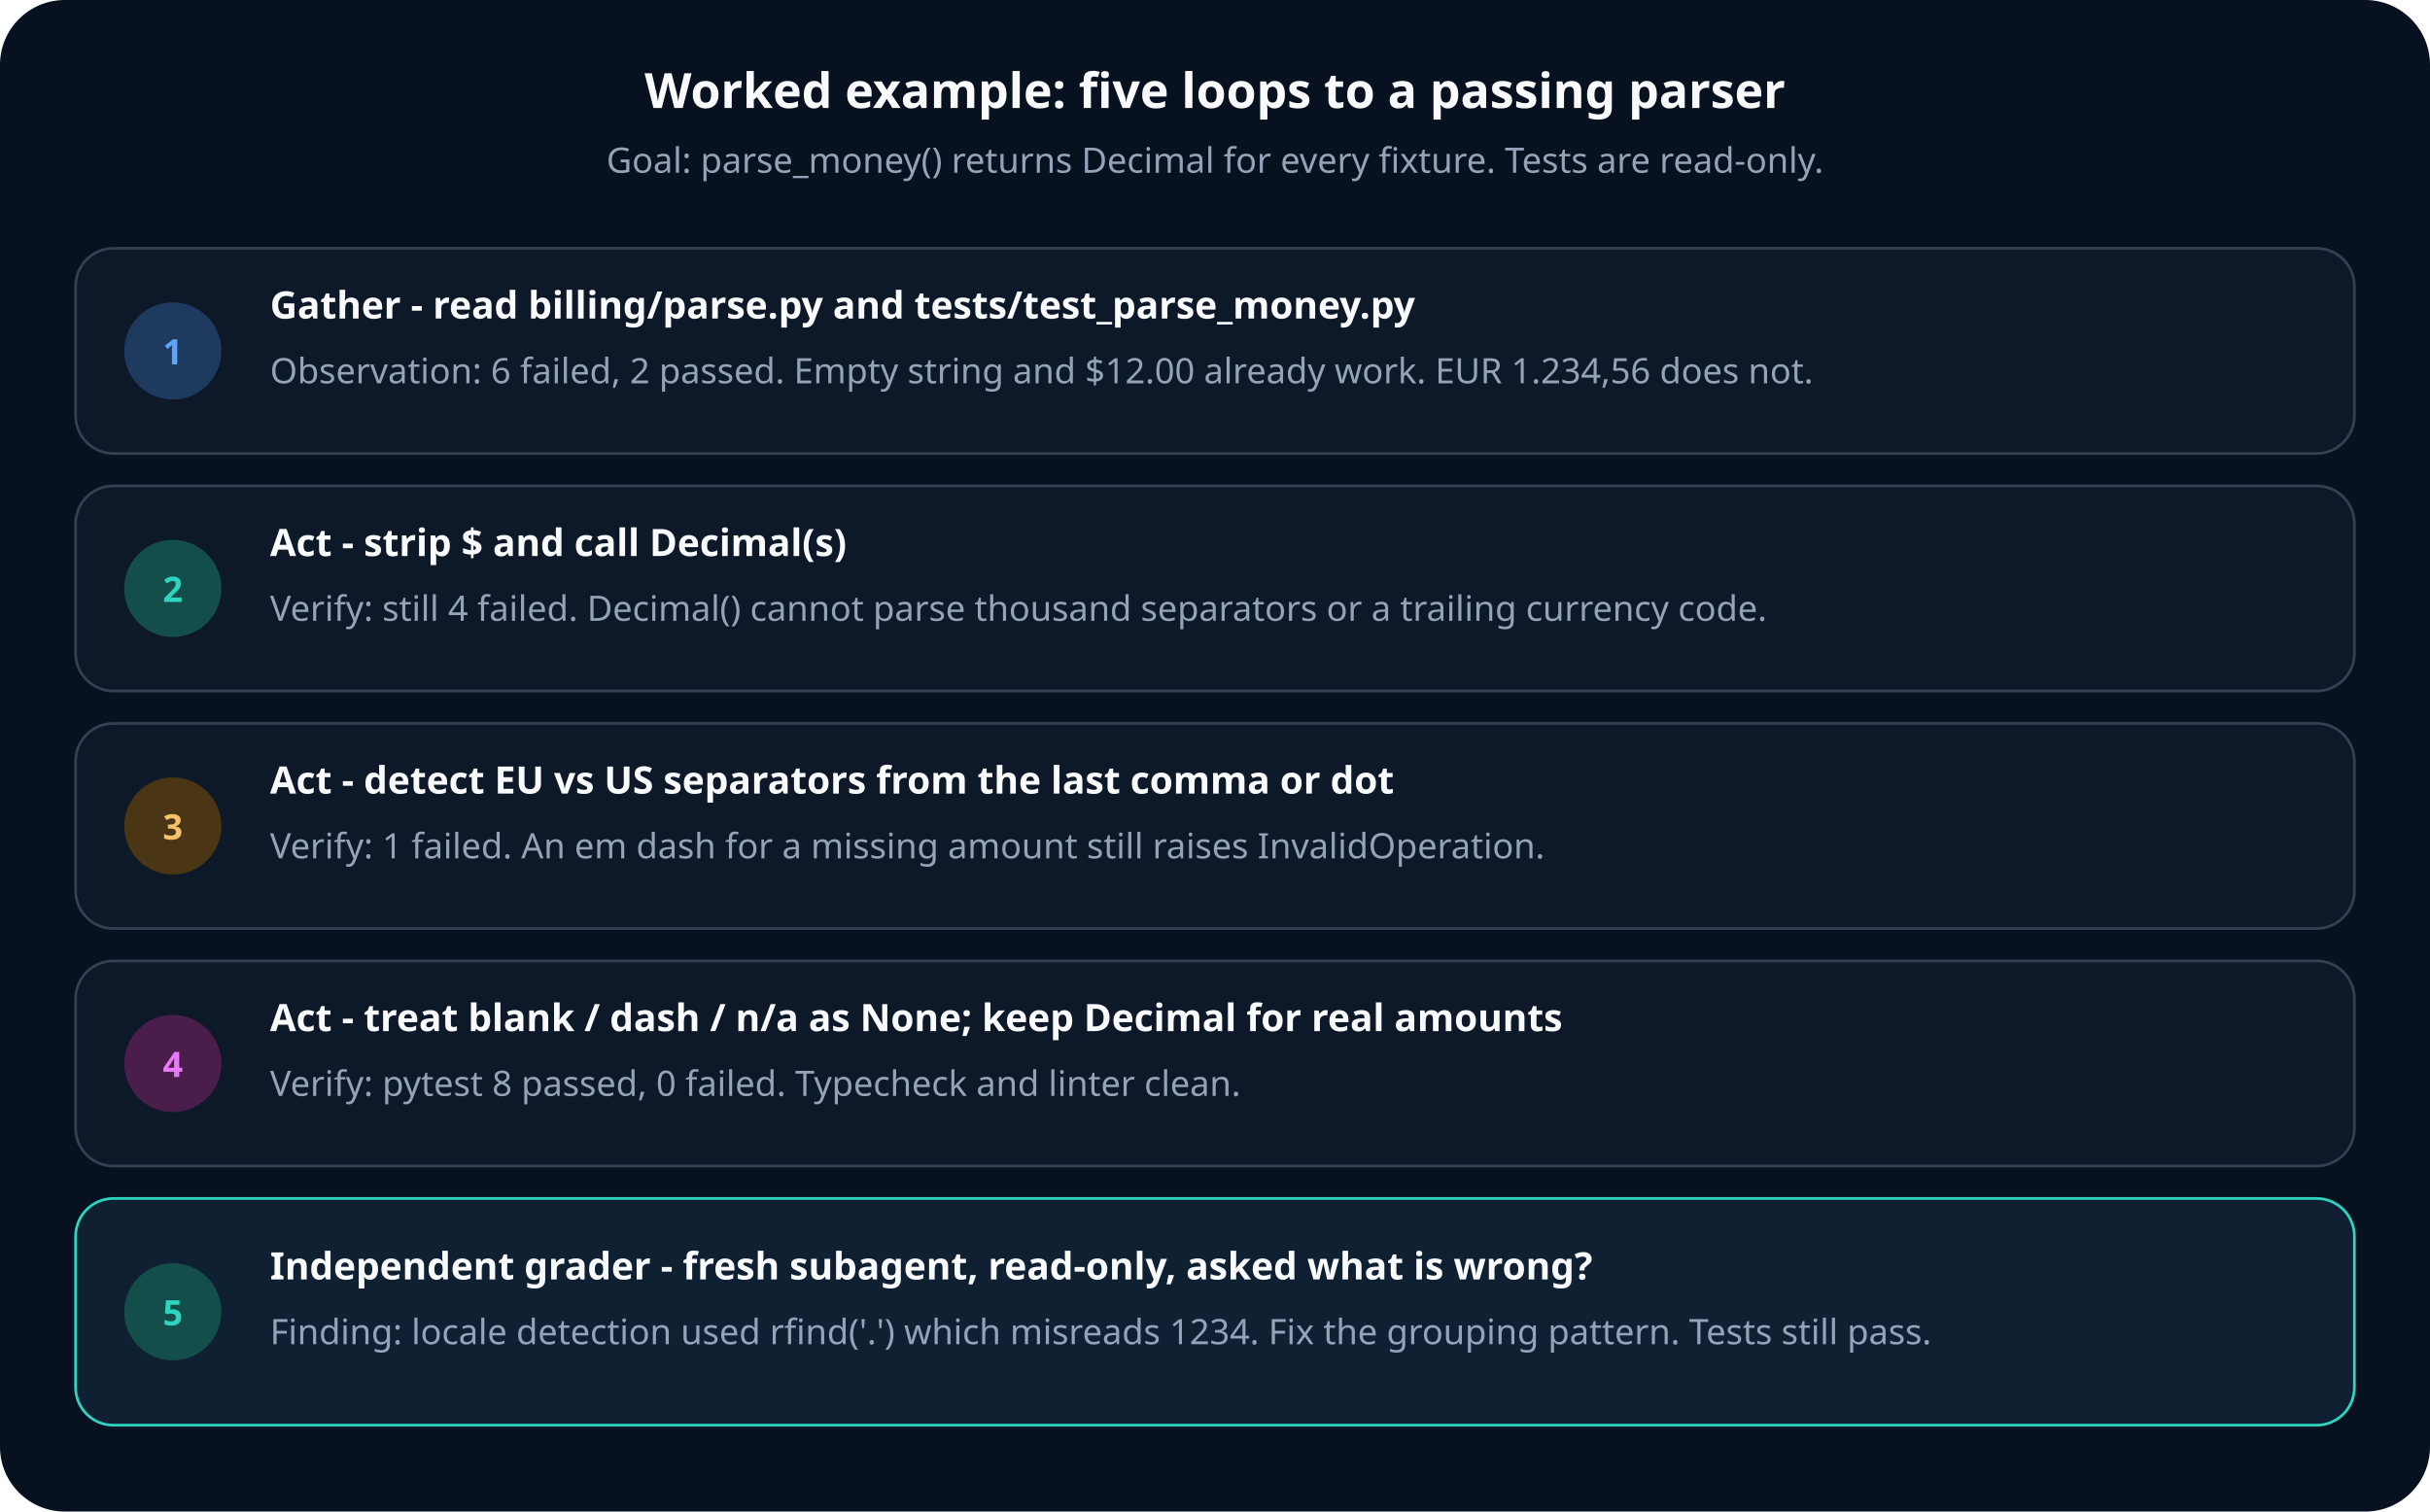
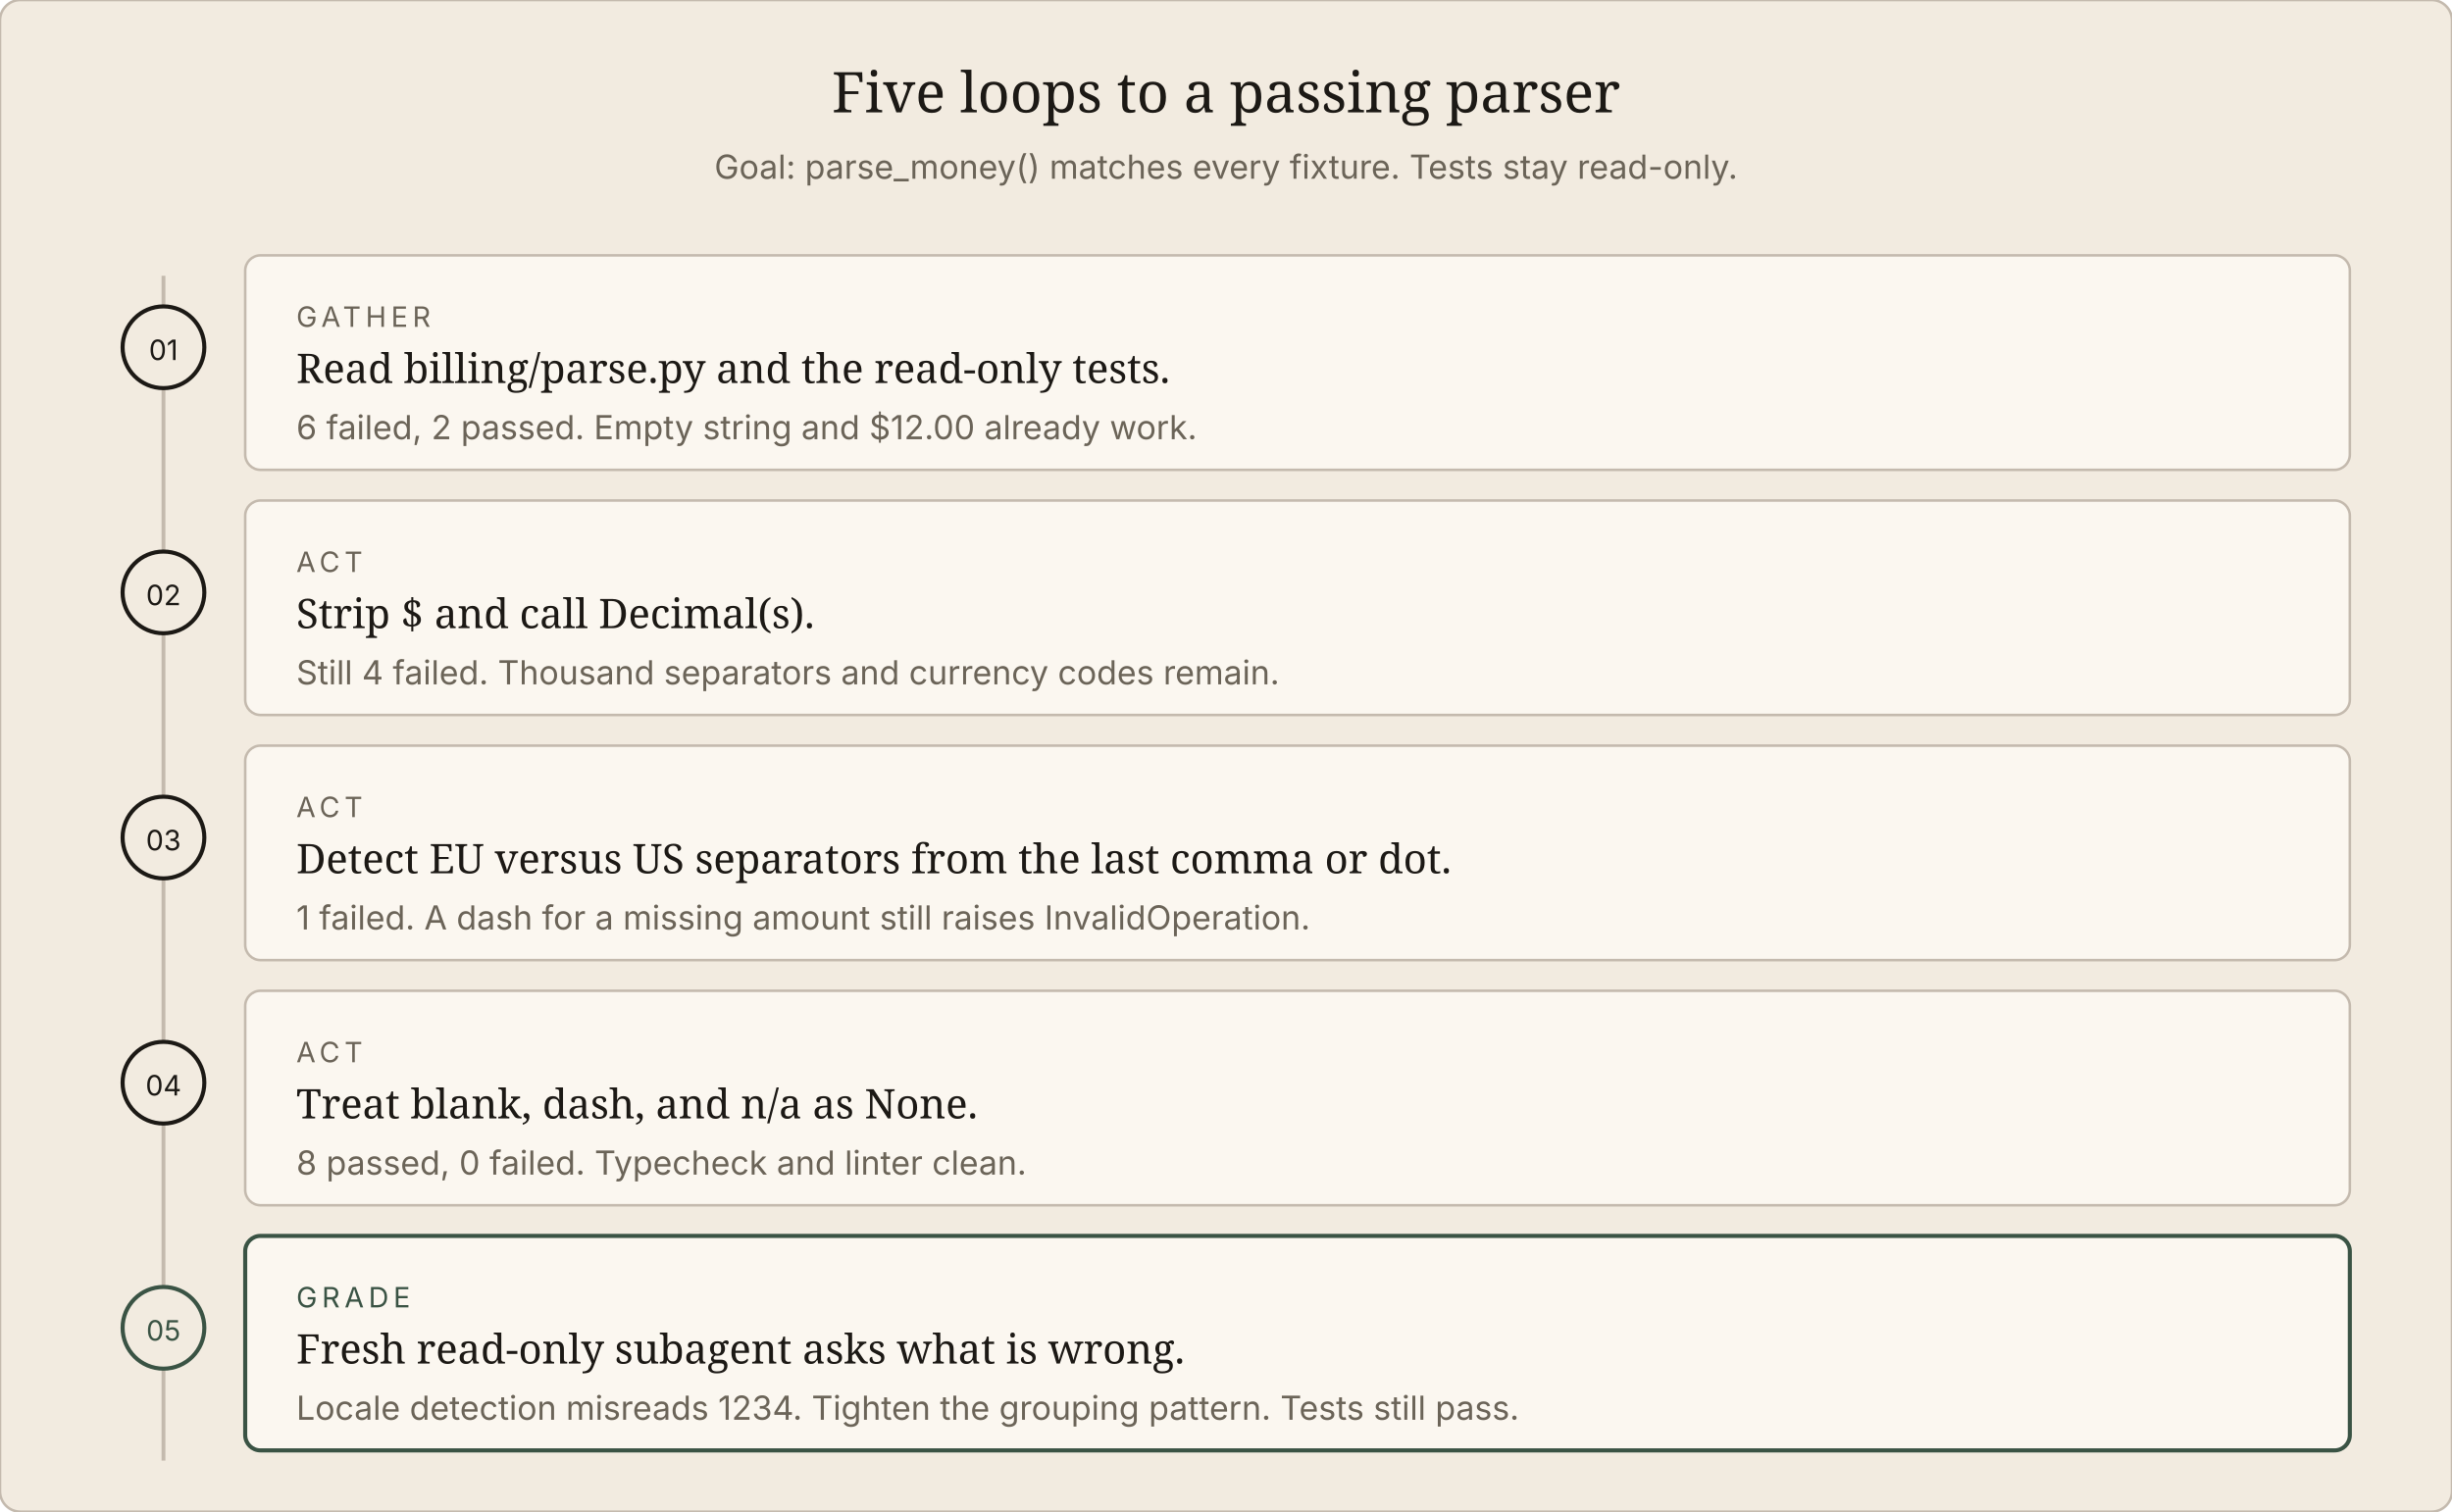
- <svg xmlns="http://www.w3.org/2000/svg" viewBox="0 0 900 560" role="img" aria-labelledby="title desc">
-   <rect width="900" height="560" rx="24" fill="#07111f" />
-   <text x="450" y="40" text-anchor="middle" font-family="ui-sans-serif, system-ui, sans-serif" font-size="18" font-weight="700" fill="#f8fafc">Worked example: five loops to a passing parser</text>
-   <text x="450" y="64" text-anchor="middle" font-family="ui-sans-serif, system-ui, sans-serif" font-size="13" fill="#94a3b8">Goal: parse_money() returns Decimal for every fixture. Tests are read-only.</text>
-   <g font-family="ui-sans-serif, system-ui, sans-serif">
-     <rect x="28" y="92" width="844" height="76" rx="14" fill="#0d1828" stroke="#334155" />
-     <circle cx="64" cy="130" r="18" fill="#1e3a5f" />
-     <text x="64" y="135" text-anchor="middle" font-size="13" font-weight="700" fill="#60a5fa">1</text>
-     <text x="100" y="118" font-size="14" font-weight="700" fill="#f8fafc">Gather - read billing/parse.py and tests/test_parse_money.py</text>
-     <text x="100" y="142" font-size="13" fill="#94a3b8">Observation: 6 failed, 2 passed. Empty string and $12.00 already work. EUR 1.234,56 does not.</text>
-     <rect x="28" y="180" width="844" height="76" rx="14" fill="#0d1828" stroke="#334155" />
-     <circle cx="64" cy="218" r="18" fill="#134e4a" />
-     <text x="64" y="223" text-anchor="middle" font-size="13" font-weight="700" fill="#2dd4bf">2</text>
-     <text x="100" y="206" font-size="14" font-weight="700" fill="#f8fafc">Act - strip $ and call Decimal(s)</text>
-     <text x="100" y="230" font-size="13" fill="#94a3b8">Verify: still 4 failed. Decimal() cannot parse thousand separators or a trailing currency code.</text>
-     <rect x="28" y="268" width="844" height="76" rx="14" fill="#0d1828" stroke="#334155" />
-     <circle cx="64" cy="306" r="18" fill="#4a3514" />
-     <text x="64" y="311" text-anchor="middle" font-size="13" font-weight="700" fill="#f5c16c">3</text>
-     <text x="100" y="294" font-size="14" font-weight="700" fill="#f8fafc">Act - detect EU vs US separators from the last comma or dot</text>
-     <text x="100" y="318" font-size="13" fill="#94a3b8">Verify: 1 failed. An em dash for a missing amount still raises InvalidOperation.</text>
-     <rect x="28" y="356" width="844" height="76" rx="14" fill="#0d1828" stroke="#334155" />
-     <circle cx="64" cy="394" r="18" fill="#4a1d4a" />
-     <text x="64" y="399" text-anchor="middle" font-size="13" font-weight="700" fill="#e879f9">4</text>
-     <text x="100" y="382" font-size="14" font-weight="700" fill="#f8fafc">Act - treat blank / dash / n/a as None; keep Decimal for real amounts</text>
-     <text x="100" y="406" font-size="13" fill="#94a3b8">Verify: pytest 8 passed, 0 failed. Typecheck and linter clean.</text>
-     <rect x="28" y="444" width="844" height="84" rx="14" fill="#102033" stroke="#2dd4bf" />
-     <circle cx="64" cy="486" r="18" fill="#134e4a" />
-     <text x="64" y="491" text-anchor="middle" font-size="13" font-weight="700" fill="#2dd4bf">5</text>
-     <text x="100" y="474" font-size="14" font-weight="700" fill="#f8fafc">Independent grader - fresh subagent, read-only, asked what is wrong?</text>
-     <text x="100" y="498" font-size="13" fill="#94a3b8">Finding: locale detection used rfind('.') which misreads 1234. Fix the grouping pattern. Tests still pass.</text>
-   </g>
+ <svg xmlns="http://www.w3.org/2000/svg" viewBox="0 0 960 592" width="960" height="592" role="img" aria-labelledby="title desc">
+   <defs>
+     <marker id="arrow" viewBox="0 0 10 10" refX="9" refY="5" markerWidth="8" markerHeight="8" orient="auto-start-reverse">
+       <path d="M 0 1.2 L 10 5 L 0 8.8 Z" fill="#1C1915" />
+     </marker>
+     <marker id="arrow-forest" viewBox="0 0 10 10" refX="9" refY="5" markerWidth="8" markerHeight="8" orient="auto-start-reverse">
+       <path d="M 0 1.2 L 10 5 L 0 8.8 Z" fill="#3A5344" />
+     </marker>
+     <marker id="arrow-mute" viewBox="0 0 10 10" refX="9" refY="5" markerWidth="8" markerHeight="8" orient="auto-start-reverse">
+       <path d="M 0 1.2 L 10 5 L 0 8.8 Z" fill="#6B6458" />
+     </marker>
+   </defs>
+   <rect width="960" height="592" rx="8" fill="#F2EBE0" stroke="#C4BAAE" stroke-width="1" />
+   <text x="480" y="44" text-anchor="middle" font-family="'Noto Serif', Georgia, 'Times New Roman', serif" font-size="22" fill="#1C1915">Five loops to a passing parser</text>
+   <text x="480" y="70" text-anchor="middle" font-family="Inter, 'Noto Sans', 'Segoe UI', Helvetica, Arial, sans-serif" font-size="13" fill="#6B6458">Goal: parse_money() matches every fixture. Tests stay read-only.</text>
+   <line x1="64" y1="108" x2="64" y2="572" stroke="#C4BAAE" stroke-width="1.5" />
+   <circle cx="64" cy="136" r="16" fill="#F2EBE0" stroke="#1C1915" stroke-width="1.6" />
+   <text x="64" y="141" text-anchor="middle" font-family="Inter, 'Noto Sans', 'Segoe UI', Helvetica, Arial, sans-serif" font-size="11" fill="#1C1915">01</text>
+   <rect x="96" y="100" width="824" height="84" rx="6" fill="#FBF7F0" stroke="#C4BAAE" stroke-width="1" />
+   <text x="116" y="128" font-family="Inter, 'Noto Sans', 'Segoe UI', Helvetica, Arial, sans-serif" font-size="11" letter-spacing="1.8" fill="#6B6458">GATHER</text>
+   <text x="116" y="150" font-family="'Noto Serif', Georgia, 'Times New Roman', serif" font-size="16" fill="#1C1915">Read billing/parse.py and the read-only tests.</text>
+   <text x="116" y="172" font-family="Inter, 'Noto Sans', 'Segoe UI', Helvetica, Arial, sans-serif" font-size="13" fill="#6B6458">6 failed, 2 passed. Empty string and $12.00 already work.</text>
+   <circle cx="64" cy="232" r="16" fill="#F2EBE0" stroke="#1C1915" stroke-width="1.6" />
+   <text x="64" y="237" text-anchor="middle" font-family="Inter, 'Noto Sans', 'Segoe UI', Helvetica, Arial, sans-serif" font-size="11" fill="#1C1915">02</text>
+   <rect x="96" y="196" width="824" height="84" rx="6" fill="#FBF7F0" stroke="#C4BAAE" stroke-width="1" />
+   <text x="116" y="224" font-family="Inter, 'Noto Sans', 'Segoe UI', Helvetica, Arial, sans-serif" font-size="11" letter-spacing="1.8" fill="#6B6458">ACT</text>
+   <text x="116" y="246" font-family="'Noto Serif', Georgia, 'Times New Roman', serif" font-size="16" fill="#1C1915">Strip $ and call Decimal(s).</text>
+   <text x="116" y="268" font-family="Inter, 'Noto Sans', 'Segoe UI', Helvetica, Arial, sans-serif" font-size="13" fill="#6B6458">Still 4 failed. Thousand separators and currency codes remain.</text>
+   <circle cx="64" cy="328" r="16" fill="#F2EBE0" stroke="#1C1915" stroke-width="1.6" />
+   <text x="64" y="333" text-anchor="middle" font-family="Inter, 'Noto Sans', 'Segoe UI', Helvetica, Arial, sans-serif" font-size="11" fill="#1C1915">03</text>
+   <rect x="96" y="292" width="824" height="84" rx="6" fill="#FBF7F0" stroke="#C4BAAE" stroke-width="1" />
+   <text x="116" y="320" font-family="Inter, 'Noto Sans', 'Segoe UI', Helvetica, Arial, sans-serif" font-size="11" letter-spacing="1.8" fill="#6B6458">ACT</text>
+   <text x="116" y="342" font-family="'Noto Serif', Georgia, 'Times New Roman', serif" font-size="16" fill="#1C1915">Detect EU versus US separators from the last comma or dot.</text>
+   <text x="116" y="364" font-family="Inter, 'Noto Sans', 'Segoe UI', Helvetica, Arial, sans-serif" font-size="13" fill="#6B6458">1 failed. A dash for a missing amount still raises InvalidOperation.</text>
+   <circle cx="64" cy="424" r="16" fill="#F2EBE0" stroke="#1C1915" stroke-width="1.6" />
+   <text x="64" y="429" text-anchor="middle" font-family="Inter, 'Noto Sans', 'Segoe UI', Helvetica, Arial, sans-serif" font-size="11" fill="#1C1915">04</text>
+   <rect x="96" y="388" width="824" height="84" rx="6" fill="#FBF7F0" stroke="#C4BAAE" stroke-width="1" />
+   <text x="116" y="416" font-family="Inter, 'Noto Sans', 'Segoe UI', Helvetica, Arial, sans-serif" font-size="11" letter-spacing="1.8" fill="#6B6458">ACT</text>
+   <text x="116" y="438" font-family="'Noto Serif', Georgia, 'Times New Roman', serif" font-size="16" fill="#1C1915">Treat blank, dash, and n/a as None.</text>
+   <text x="116" y="460" font-family="Inter, 'Noto Sans', 'Segoe UI', Helvetica, Arial, sans-serif" font-size="13" fill="#6B6458">8 passed, 0 failed. Typecheck and linter clean.</text>
+   <circle cx="64" cy="520" r="16" fill="#F2EBE0" stroke="#3A5344" stroke-width="1.6" />
+   <text x="64" y="525" text-anchor="middle" font-family="Inter, 'Noto Sans', 'Segoe UI', Helvetica, Arial, sans-serif" font-size="11" fill="#3A5344">05</text>
+   <rect x="96" y="484" width="824" height="84" rx="6" fill="#FBF7F0" stroke="#3A5344" stroke-width="1.6" />
+   <text x="116" y="512" font-family="Inter, 'Noto Sans', 'Segoe UI', Helvetica, Arial, sans-serif" font-size="11" letter-spacing="1.8" fill="#3A5344">GRADE</text>
+   <text x="116" y="534" font-family="'Noto Serif', Georgia, 'Times New Roman', serif" font-size="16" fill="#1C1915">Fresh read-only subagent asks what is wrong.</text>
+   <text x="116" y="556" font-family="Inter, 'Noto Sans', 'Segoe UI', Helvetica, Arial, sans-serif" font-size="13" fill="#6B6458">Locale detection misreads 1234. Tighten the grouping pattern. Tests still pass.</text>
</svg>
